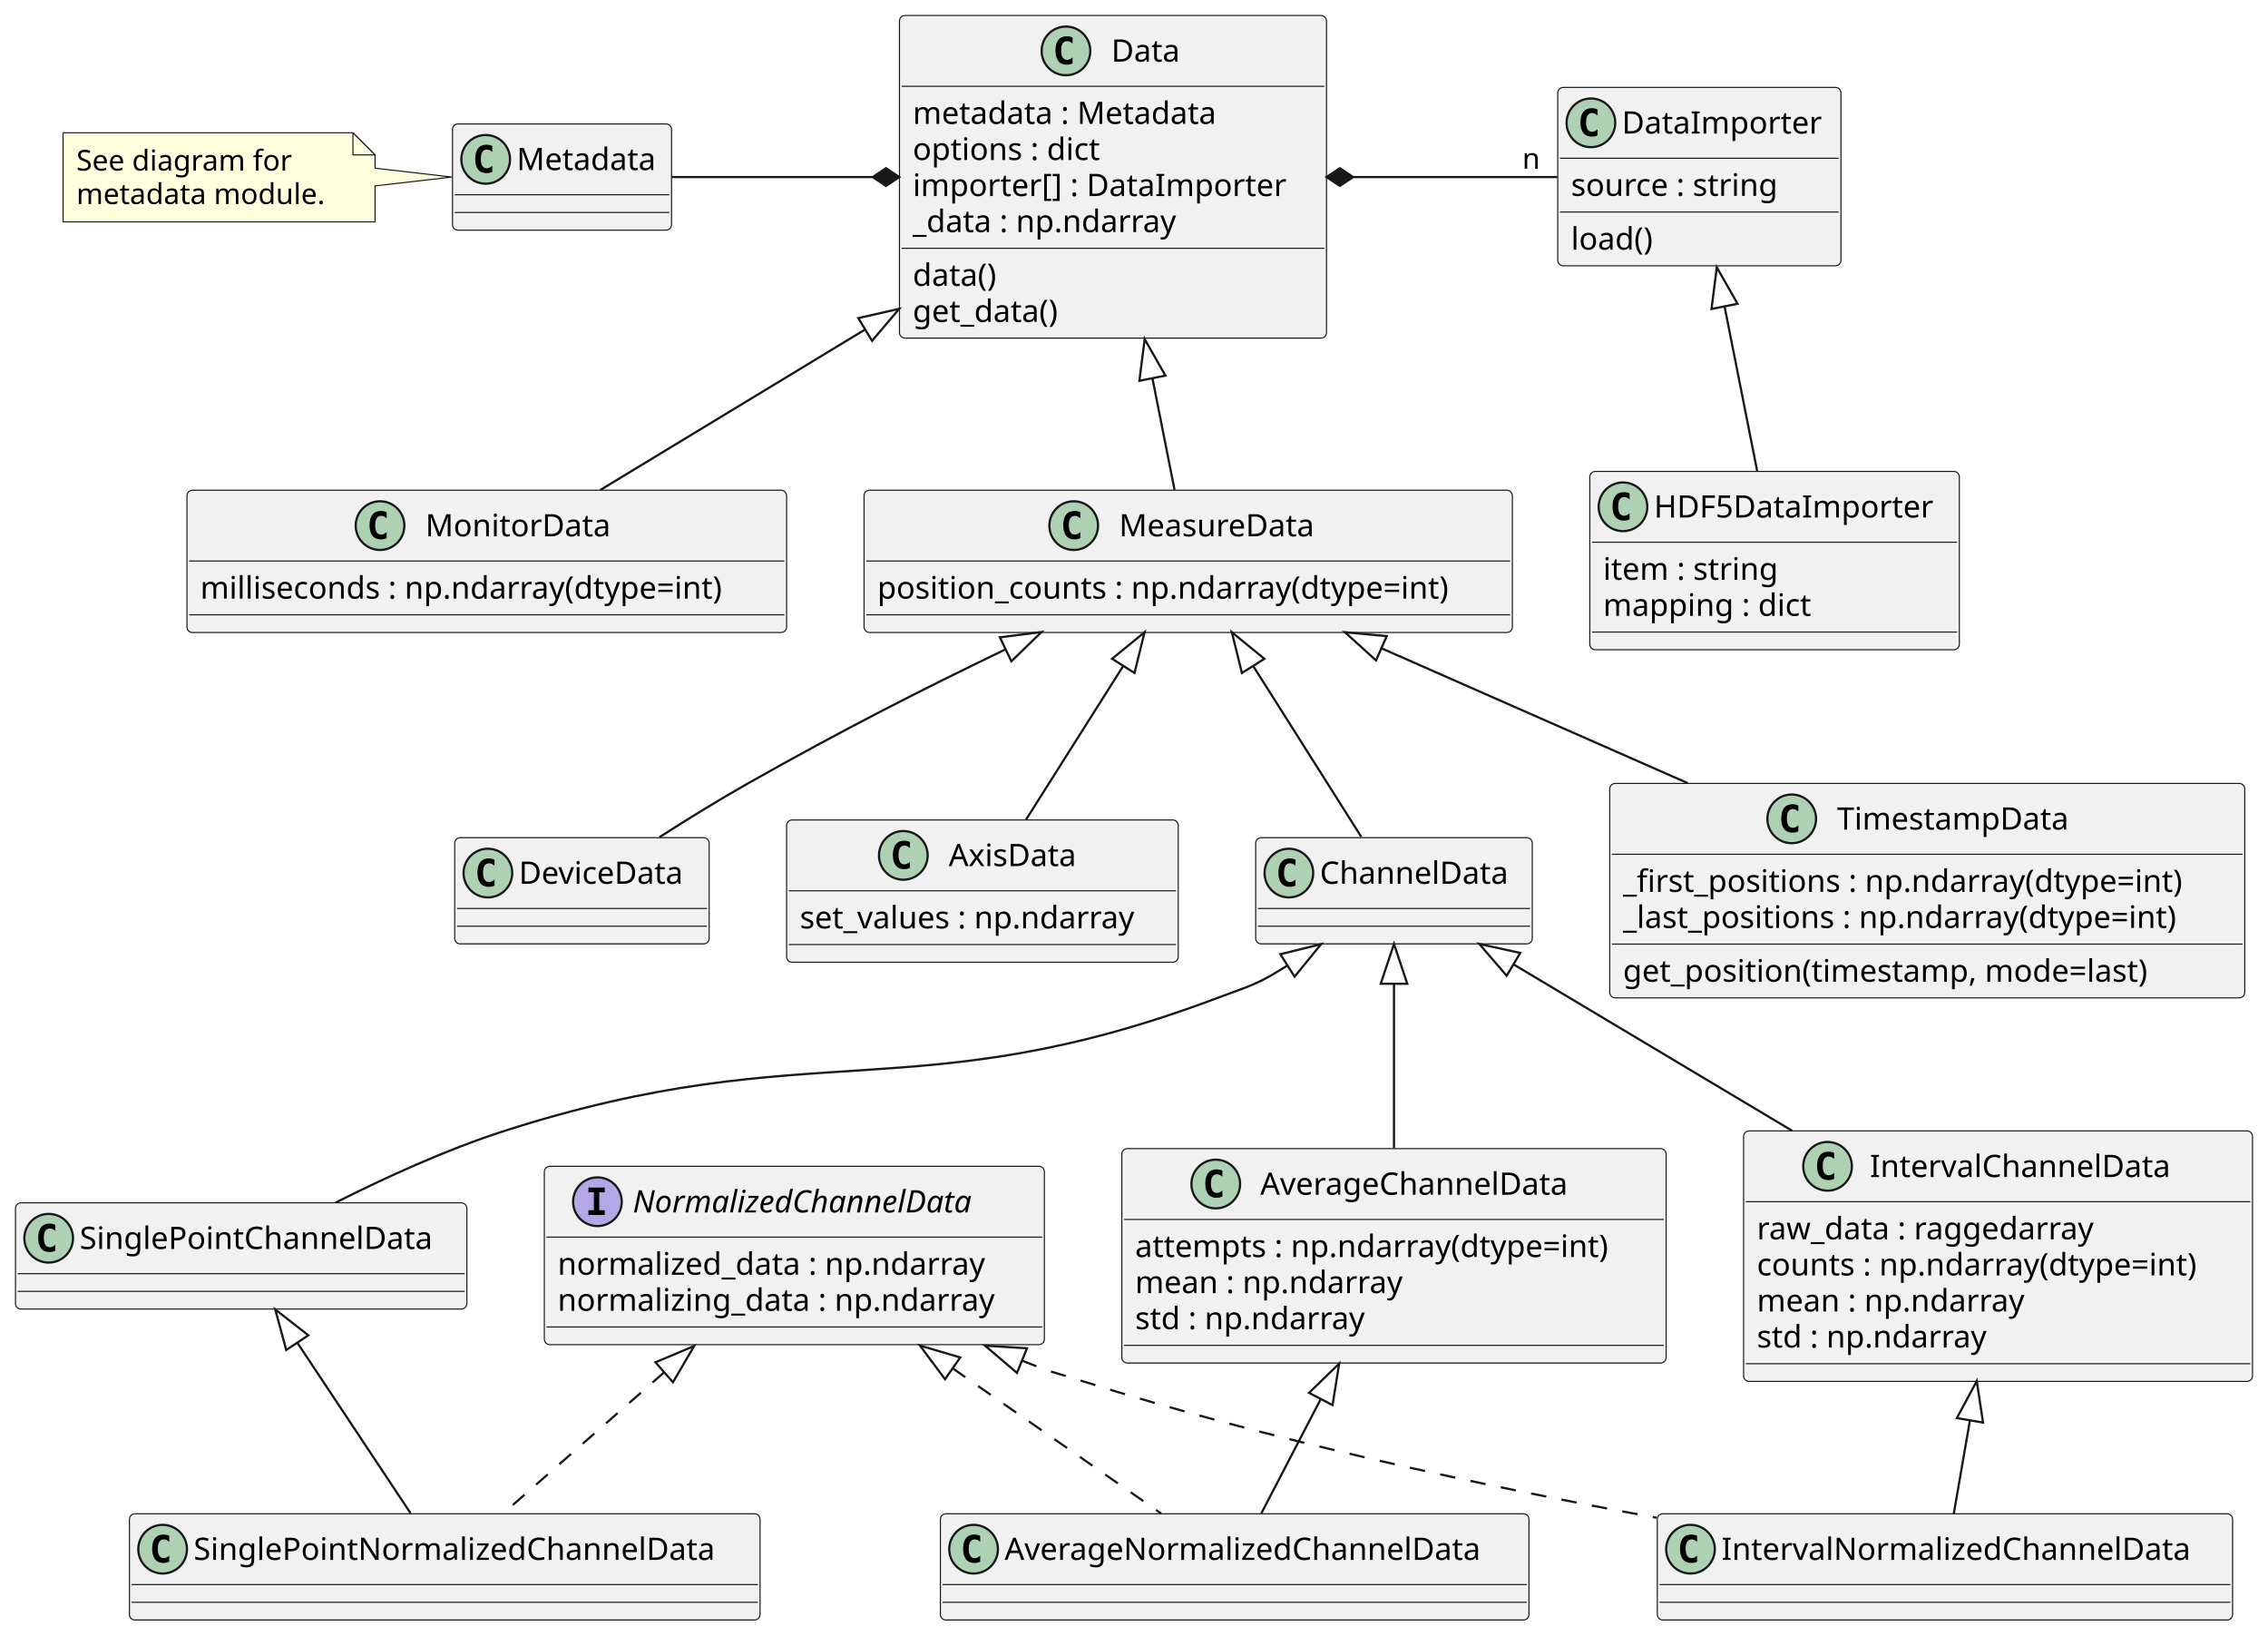
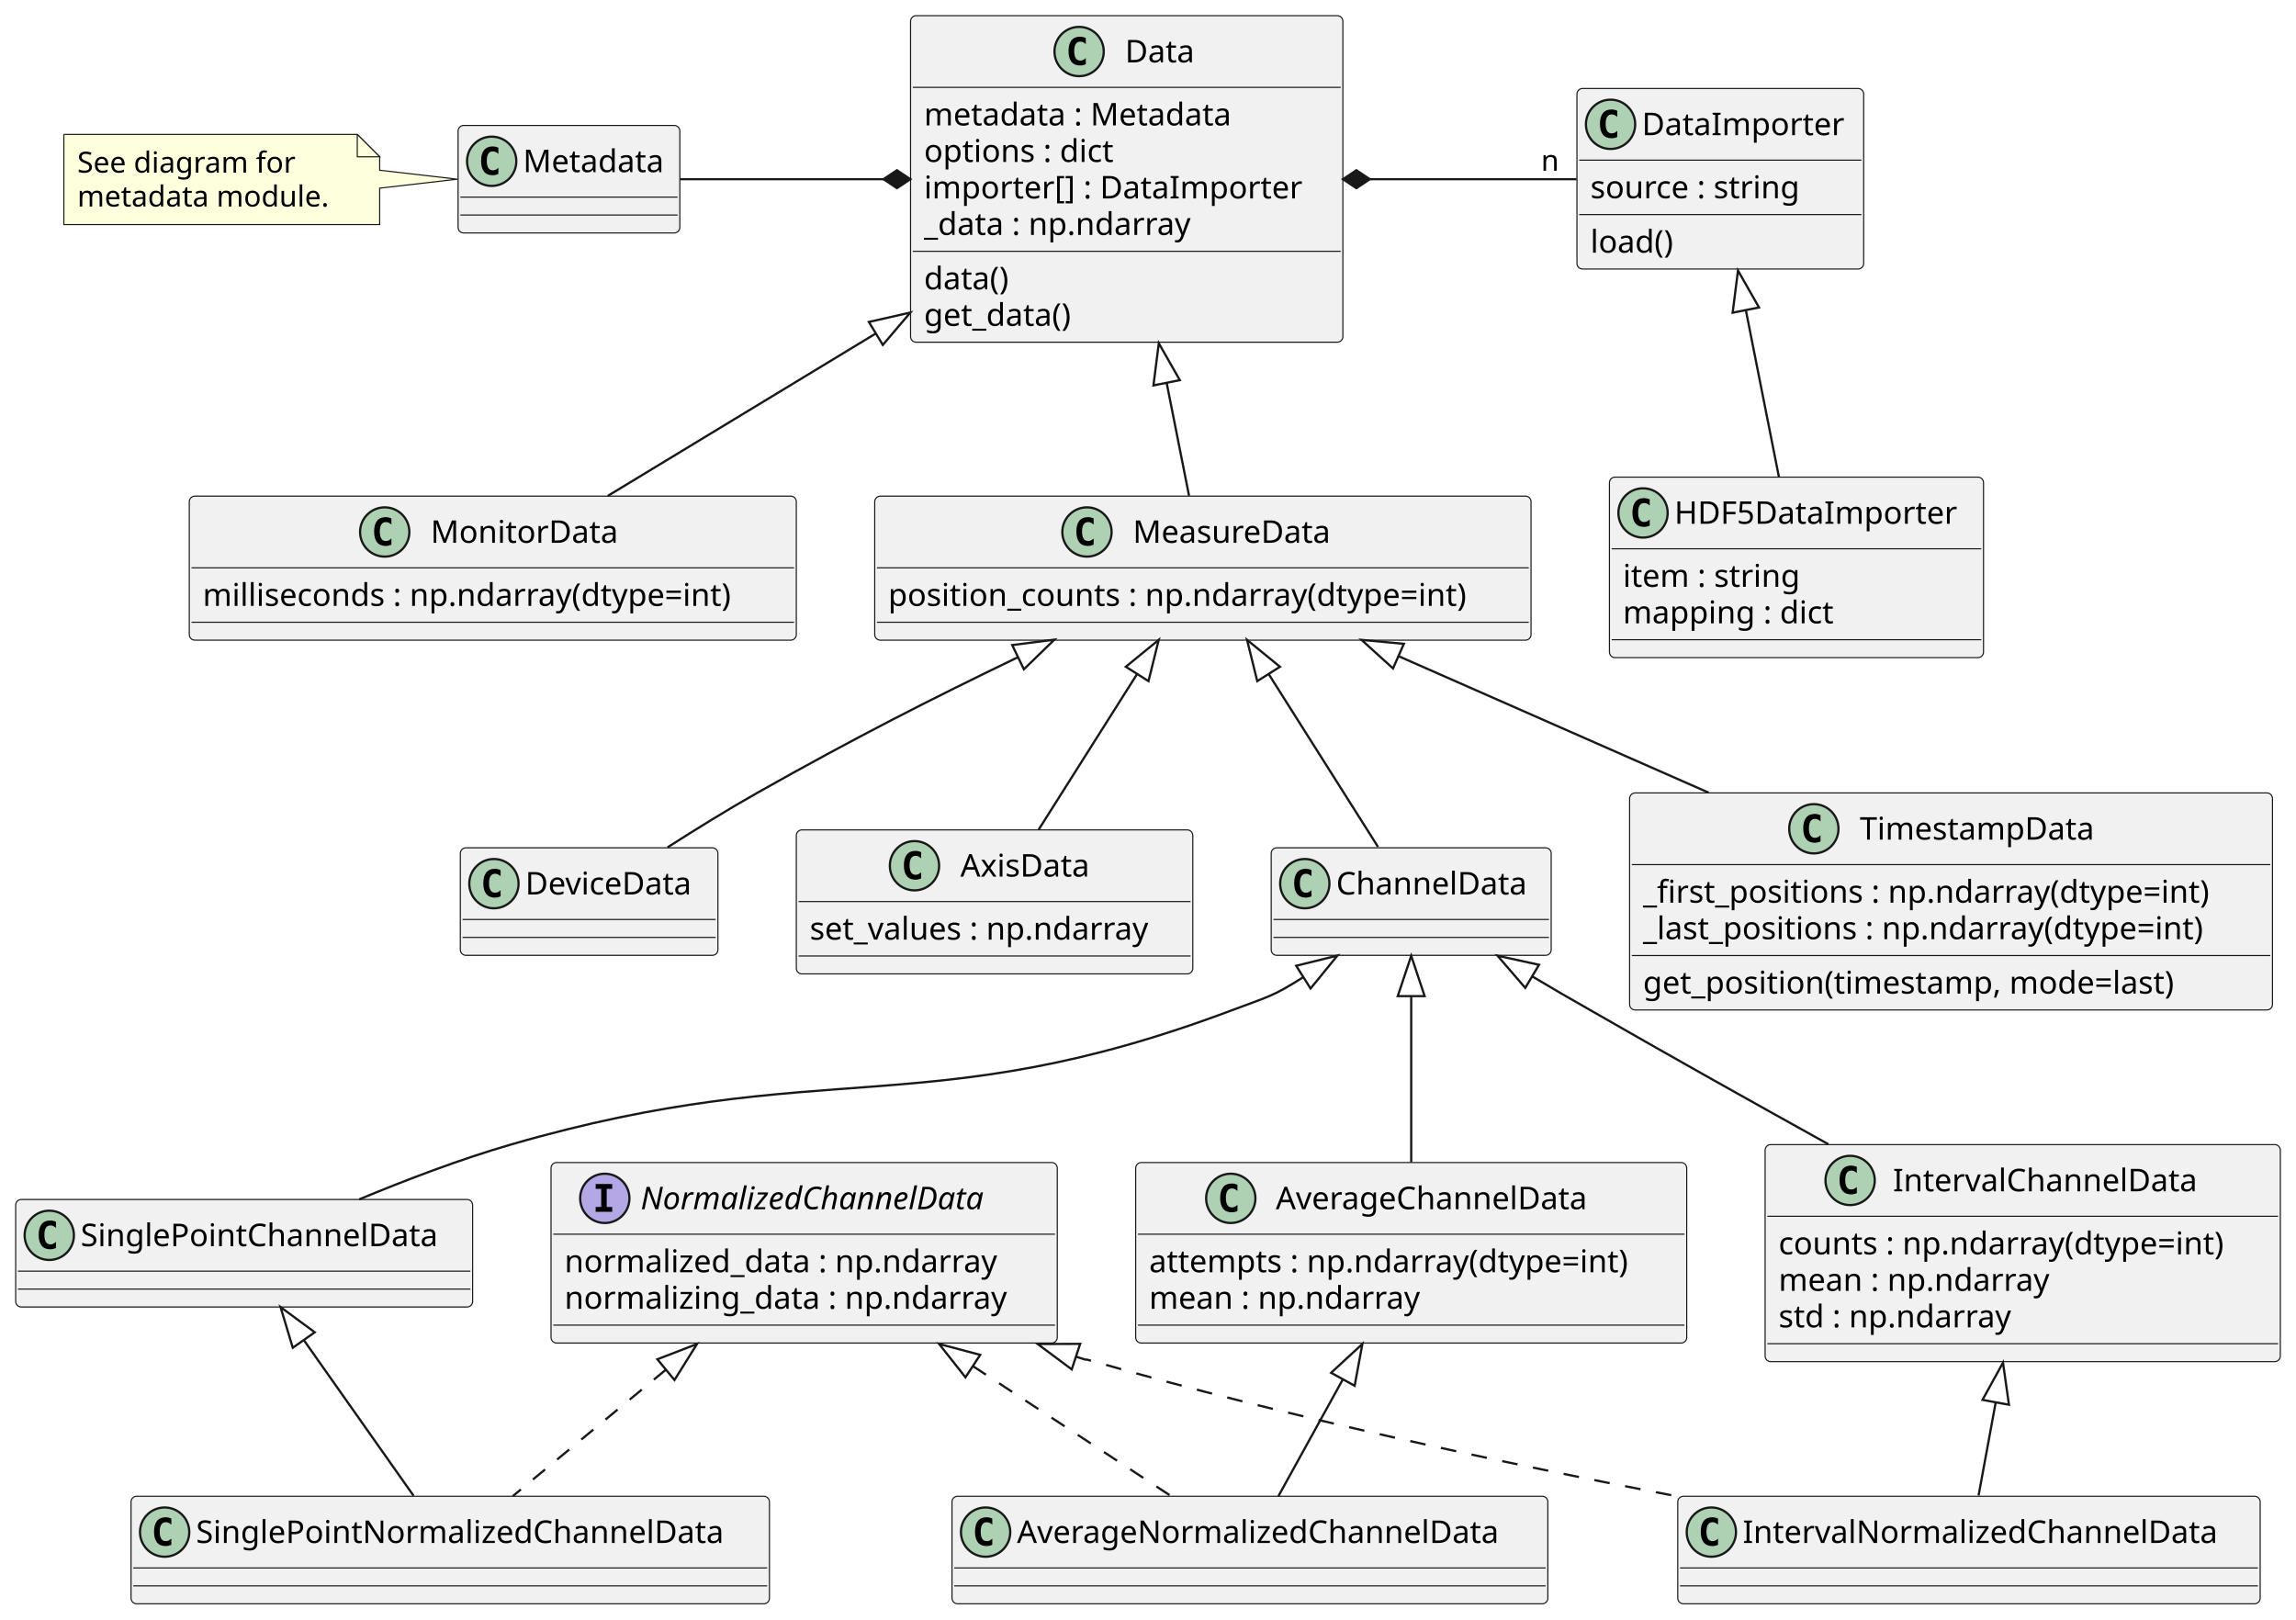
- <svg xmlns="http://www.w3.org/2000/svg" contentStyleType="text/css" height="739px" preserveAspectRatio="none" style="width:1025px;height:739px;background:#FFFFFF;" version="1.1" viewBox="0 0 1025 739" width="1025px" zoomAndPan="magnify">
+ <svg xmlns="http://www.w3.org/2000/svg" contentStyleType="text/css" height="723px" preserveAspectRatio="none" style="width:1025px;height:723px;background:#FFFFFF;" version="1.1" viewBox="0 0 1025 723" width="1025px" zoomAndPan="magnify">
  <defs />
  <g>
    <g id="elem_Data">
      <rect codeLine="3" fill="#F1F1F1" height="145.781" id="Data" rx="2.5" ry="2.5" style="stroke:#181818;stroke-width:0.5;" width="193" x="406.5" y="7" />
      <ellipse cx="481.75" cy="23" fill="#ADD1B2" rx="11" ry="11" style="stroke:#181818;stroke-width:1.0;" />
      <path d="M484.734,28.641 Q484.156,28.938 483.516,29.078 Q482.875,29.234 482.172,29.234 Q479.656,29.234 478.328,27.594 Q477.016,25.938 477.016,22.812 Q477.016,19.672 478.328,18.031 Q479.656,16.375 482.172,16.375 Q482.875,16.375 483.516,16.531 Q484.172,16.672 484.734,16.969 L484.734,19.688 Q484.094,19.109 483.5,18.844 Q482.906,18.578 482.281,18.578 Q480.938,18.578 480.25,19.641 Q479.562,20.703 479.562,22.812 Q479.562,24.906 480.25,25.984 Q480.938,27.047 482.281,27.047 Q482.906,27.047 483.5,26.781 Q484.094,26.5 484.734,25.922 L484.734,28.641 Z " fill="#000000" />
      <text fill="#000000" font-family="sans-serif" font-size="14" lengthAdjust="spacing" textLength="34" x="502.25" y="27.847">Data</text>
      <line style="stroke:#181818;stroke-width:0.5;" x1="407.5" x2="598.5" y1="39" y2="39" />
      <text fill="#000000" font-family="sans-serif" font-size="14" lengthAdjust="spacing" textLength="149" x="412.5" y="55.995">metadata : Metadata</text>
      <text fill="#000000" font-family="sans-serif" font-size="14" lengthAdjust="spacing" textLength="91" x="412.5" y="72.292">options : dict</text>
      <text fill="#000000" font-family="sans-serif" font-size="14" lengthAdjust="spacing" textLength="181" x="412.5" y="88.589">importer[] : DataImporter</text>
      <text fill="#000000" font-family="sans-serif" font-size="14" lengthAdjust="spacing" textLength="130" x="412.5" y="104.886">_data : np.ndarray</text>
      <line style="stroke:#181818;stroke-width:0.5;" x1="407.5" x2="598.5" y1="112.188" y2="112.188" />
      <text fill="#000000" font-family="sans-serif" font-size="14" lengthAdjust="spacing" textLength="42" x="412.5" y="129.183">data()</text>
      <text fill="#000000" font-family="sans-serif" font-size="14" lengthAdjust="spacing" textLength="72" x="412.5" y="145.48">get_data()</text>
    </g>
    <g id="elem_DataImporter">
      <rect codeLine="12" fill="#F1F1F1" height="80.594" id="DataImporter" rx="2.5" ry="2.5" style="stroke:#181818;stroke-width:0.5;" width="128" x="704" y="39.5" />
      <ellipse cx="719" cy="55.5" fill="#ADD1B2" rx="11" ry="11" style="stroke:#181818;stroke-width:1.0;" />
      <path d="M721.984,61.141 Q721.406,61.438 720.766,61.578 Q720.125,61.734 719.422,61.734 Q716.906,61.734 715.578,60.094 Q714.266,58.438 714.266,55.312 Q714.266,52.172 715.578,50.531 Q716.906,48.875 719.422,48.875 Q720.125,48.875 720.766,49.031 Q721.422,49.172 721.984,49.469 L721.984,52.188 Q721.344,51.609 720.75,51.344 Q720.156,51.078 719.531,51.078 Q718.188,51.078 717.5,52.141 Q716.812,53.203 716.812,55.312 Q716.812,57.406 717.5,58.484 Q718.188,59.547 719.531,59.547 Q720.156,59.547 720.75,59.281 Q721.344,59 721.984,58.422 L721.984,61.141 Z " fill="#000000" />
      <text fill="#000000" font-family="sans-serif" font-size="14" lengthAdjust="spacing" textLength="96" x="733" y="60.347">DataImporter</text>
      <line style="stroke:#181818;stroke-width:0.5;" x1="705" x2="831" y1="71.5" y2="71.5" />
      <text fill="#000000" font-family="sans-serif" font-size="14" lengthAdjust="spacing" textLength="101" x="710" y="88.495">source : string</text>
      <line style="stroke:#181818;stroke-width:0.5;" x1="705" x2="831" y1="95.797" y2="95.797" />
      <text fill="#000000" font-family="sans-serif" font-size="14" lengthAdjust="spacing" textLength="41" x="710" y="112.792">load()</text>
    </g>
    <g id="elem_HDF5DataImporter">
      <rect codeLine="17" fill="#F1F1F1" height="80.594" id="HDF5DataImporter" rx="2.5" ry="2.5" style="stroke:#181818;stroke-width:0.5;" width="167" x="718.5" y="213" />
      <ellipse cx="733.5" cy="229" fill="#ADD1B2" rx="11" ry="11" style="stroke:#181818;stroke-width:1.0;" />
      <path d="M736.484,234.641 Q735.906,234.938 735.266,235.078 Q734.625,235.234 733.922,235.234 Q731.406,235.234 730.078,233.594 Q728.766,231.938 728.766,228.812 Q728.766,225.672 730.078,224.031 Q731.406,222.375 733.922,222.375 Q734.625,222.375 735.266,222.531 Q735.922,222.672 736.484,222.969 L736.484,225.688 Q735.844,225.109 735.25,224.844 Q734.656,224.578 734.031,224.578 Q732.688,224.578 732,225.641 Q731.312,226.703 731.312,228.812 Q731.312,230.906 732,231.984 Q732.688,233.047 734.031,233.047 Q734.656,233.047 735.25,232.781 Q735.844,232.5 736.484,231.922 L736.484,234.641 Z " fill="#000000" />
      <text fill="#000000" font-family="sans-serif" font-size="14" lengthAdjust="spacing" textLength="135" x="747.5" y="233.847">HDF5DataImporter</text>
      <line style="stroke:#181818;stroke-width:0.5;" x1="719.5" x2="884.5" y1="245" y2="245" />
      <text fill="#000000" font-family="sans-serif" font-size="14" lengthAdjust="spacing" textLength="85" x="724.5" y="261.995">item : string</text>
      <text fill="#000000" font-family="sans-serif" font-size="14" lengthAdjust="spacing" textLength="102" x="724.5" y="278.292">mapping : dict</text>
      <line style="stroke:#181818;stroke-width:0.5;" x1="719.5" x2="884.5" y1="285.594" y2="285.594" />
    </g>
    <g id="elem_Metadata">
      <rect codeLine="22" fill="#F1F1F1" height="48" id="Metadata" rx="2.5" ry="2.5" style="stroke:#181818;stroke-width:0.5;" width="99" x="204.5" y="56" />
      <ellipse cx="219.5" cy="72" fill="#ADD1B2" rx="11" ry="11" style="stroke:#181818;stroke-width:1.0;" />
      <path d="M222.484,77.641 Q221.906,77.938 221.266,78.078 Q220.625,78.234 219.922,78.234 Q217.406,78.234 216.078,76.594 Q214.766,74.938 214.766,71.812 Q214.766,68.672 216.078,67.031 Q217.406,65.375 219.922,65.375 Q220.625,65.375 221.266,65.531 Q221.922,65.672 222.484,65.969 L222.484,68.688 Q221.844,68.109 221.25,67.844 Q220.656,67.578 220.031,67.578 Q218.688,67.578 218,68.641 Q217.312,69.703 217.312,71.812 Q217.312,73.906 218,74.984 Q218.688,76.047 220.031,76.047 Q220.656,76.047 221.25,75.781 Q221.844,75.5 222.484,74.922 L222.484,77.641 Z " fill="#000000" />
      <text fill="#000000" font-family="sans-serif" font-size="14" lengthAdjust="spacing" textLength="67" x="233.5" y="76.847">Metadata</text>
      <line style="stroke:#181818;stroke-width:0.5;" x1="205.5" x2="302.5" y1="88" y2="88" />
      <line style="stroke:#181818;stroke-width:0.5;" x1="205.5" x2="302.5" y1="96" y2="96" />
    </g>
    <g id="elem_GMN7">
      <path d="M28.5,60 L28.5,100.266 A0,0 0 0 0 28.5,100.266 L169.5,100.266 A0,0 0 0 0 169.5,100.266 L169.5,84 L204.18,80 L169.5,76 L169.5,70 L159.5,60 L28.5,60 A0,0 0 0 0 28.5,60 " fill="#FEFFDD" style="stroke:#181818;stroke-width:0.5;" />
      <path d="M159.5,60 L159.5,70 L169.5,70 L159.5,60 " fill="#FEFFDD" style="stroke:#181818;stroke-width:0.5;" />
      <text fill="#000000" font-family="sans-serif" font-size="13" lengthAdjust="spacing" textLength="104" x="34.5" y="77.067">See diagram for</text>
      <text fill="#000000" font-family="sans-serif" font-size="13" lengthAdjust="spacing" textLength="120" x="34.5" y="92.2">metadata module.</text>
    </g>
    <g id="elem_MeasureData">
      <rect codeLine="29" fill="#F1F1F1" height="64.297" id="MeasureData" rx="2.5" ry="2.5" style="stroke:#181818;stroke-width:0.5;" width="293" x="390.5" y="221.5" />
      <ellipse cx="485.25" cy="237.5" fill="#ADD1B2" rx="11" ry="11" style="stroke:#181818;stroke-width:1.0;" />
      <path d="M488.234,243.141 Q487.656,243.438 487.016,243.578 Q486.375,243.734 485.672,243.734 Q483.156,243.734 481.828,242.094 Q480.516,240.438 480.516,237.312 Q480.516,234.172 481.828,232.531 Q483.156,230.875 485.672,230.875 Q486.375,230.875 487.016,231.031 Q487.672,231.172 488.234,231.469 L488.234,234.188 Q487.594,233.609 487,233.344 Q486.406,233.078 485.781,233.078 Q484.438,233.078 483.75,234.141 Q483.062,235.203 483.062,237.312 Q483.062,239.406 483.75,240.484 Q484.438,241.547 485.781,241.547 Q486.406,241.547 487,241.281 Q487.594,241 488.234,240.422 L488.234,243.141 Z " fill="#000000" />
      <text fill="#000000" font-family="sans-serif" font-size="14" lengthAdjust="spacing" textLength="95" x="505.75" y="242.347">MeasureData</text>
      <line style="stroke:#181818;stroke-width:0.5;" x1="391.5" x2="682.5" y1="253.5" y2="253.5" />
      <text fill="#000000" font-family="sans-serif" font-size="14" lengthAdjust="spacing" textLength="281" x="396.5" y="270.495">position_counts : np.ndarray(dtype=int)</text>
      <line style="stroke:#181818;stroke-width:0.5;" x1="391.5" x2="682.5" y1="277.797" y2="277.797" />
    </g>
    <g id="elem_MonitorData">
      <rect codeLine="33" fill="#F1F1F1" height="64.297" id="MonitorData" rx="2.5" ry="2.5" style="stroke:#181818;stroke-width:0.5;" width="271" x="84.5" y="221.5" />
      <ellipse cx="171.75" cy="237.5" fill="#ADD1B2" rx="11" ry="11" style="stroke:#181818;stroke-width:1.0;" />
      <path d="M174.734,243.141 Q174.156,243.438 173.516,243.578 Q172.875,243.734 172.172,243.734 Q169.656,243.734 168.328,242.094 Q167.016,240.438 167.016,237.312 Q167.016,234.172 168.328,232.531 Q169.656,230.875 172.172,230.875 Q172.875,230.875 173.516,231.031 Q174.172,231.172 174.734,231.469 L174.734,234.188 Q174.094,233.609 173.5,233.344 Q172.906,233.078 172.281,233.078 Q170.938,233.078 170.25,234.141 Q169.562,235.203 169.562,237.312 Q169.562,239.406 170.25,240.484 Q170.938,241.547 172.281,241.547 Q172.906,241.547 173.5,241.281 Q174.094,241 174.734,240.422 L174.734,243.141 Z " fill="#000000" />
      <text fill="#000000" font-family="sans-serif" font-size="14" lengthAdjust="spacing" textLength="88" x="192.25" y="242.347">MonitorData</text>
      <line style="stroke:#181818;stroke-width:0.5;" x1="85.5" x2="354.5" y1="253.5" y2="253.5" />
      <text fill="#000000" font-family="sans-serif" font-size="14" lengthAdjust="spacing" textLength="259" x="90.5" y="270.495">milliseconds : np.ndarray(dtype=int)</text>
      <line style="stroke:#181818;stroke-width:0.5;" x1="85.5" x2="354.5" y1="277.797" y2="277.797" />
    </g>
    <g id="elem_DeviceData">
      <rect codeLine="40" fill="#F1F1F1" height="48" id="DeviceData" rx="2.5" ry="2.5" style="stroke:#181818;stroke-width:0.5;" width="115" x="205.5" y="378.5" />
      <ellipse cx="220.5" cy="394.5" fill="#ADD1B2" rx="11" ry="11" style="stroke:#181818;stroke-width:1.0;" />
      <path d="M223.484,400.141 Q222.906,400.438 222.266,400.578 Q221.625,400.734 220.922,400.734 Q218.406,400.734 217.078,399.094 Q215.766,397.438 215.766,394.312 Q215.766,391.172 217.078,389.531 Q218.406,387.875 220.922,387.875 Q221.625,387.875 222.266,388.031 Q222.922,388.172 223.484,388.469 L223.484,391.188 Q222.844,390.609 222.25,390.344 Q221.656,390.078 221.031,390.078 Q219.688,390.078 219,391.141 Q218.312,392.203 218.312,394.312 Q218.312,396.406 219,397.484 Q219.688,398.547 221.031,398.547 Q221.656,398.547 222.25,398.281 Q222.844,398 223.484,397.422 L223.484,400.141 Z " fill="#000000" />
      <text fill="#000000" font-family="sans-serif" font-size="14" lengthAdjust="spacing" textLength="83" x="234.5" y="399.347">DeviceData</text>
      <line style="stroke:#181818;stroke-width:0.5;" x1="206.5" x2="319.5" y1="410.5" y2="410.5" />
      <line style="stroke:#181818;stroke-width:0.5;" x1="206.5" x2="319.5" y1="418.5" y2="418.5" />
    </g>
    <g id="elem_AxisData">
      <rect codeLine="42" fill="#F1F1F1" height="64.297" id="AxisData" rx="2.5" ry="2.5" style="stroke:#181818;stroke-width:0.5;" width="177" x="355.5" y="370.5" />
      <ellipse cx="408.25" cy="386.5" fill="#ADD1B2" rx="11" ry="11" style="stroke:#181818;stroke-width:1.0;" />
      <path d="M411.234,392.141 Q410.656,392.438 410.016,392.578 Q409.375,392.734 408.672,392.734 Q406.156,392.734 404.828,391.094 Q403.516,389.438 403.516,386.312 Q403.516,383.172 404.828,381.531 Q406.156,379.875 408.672,379.875 Q409.375,379.875 410.016,380.031 Q410.672,380.172 411.234,380.469 L411.234,383.188 Q410.594,382.609 410,382.344 Q409.406,382.078 408.781,382.078 Q407.438,382.078 406.75,383.141 Q406.062,384.203 406.062,386.312 Q406.062,388.406 406.75,389.484 Q407.438,390.547 408.781,390.547 Q409.406,390.547 410,390.281 Q410.594,390 411.234,389.422 L411.234,392.141 Z " fill="#000000" />
      <text fill="#000000" font-family="sans-serif" font-size="14" lengthAdjust="spacing" textLength="63" x="428.75" y="391.347">AxisData</text>
      <line style="stroke:#181818;stroke-width:0.5;" x1="356.5" x2="531.5" y1="402.5" y2="402.5" />
      <text fill="#000000" font-family="sans-serif" font-size="14" lengthAdjust="spacing" textLength="165" x="361.5" y="419.495">set_values : np.ndarray</text>
      <line style="stroke:#181818;stroke-width:0.5;" x1="356.5" x2="531.5" y1="426.797" y2="426.797" />
    </g>
    <g id="elem_ChannelData">
      <rect codeLine="46" fill="#F1F1F1" height="48" id="ChannelData" rx="2.5" ry="2.5" style="stroke:#181818;stroke-width:0.5;" width="125" x="567.5" y="378.5" />
      <ellipse cx="582.5" cy="394.5" fill="#ADD1B2" rx="11" ry="11" style="stroke:#181818;stroke-width:1.0;" />
      <path d="M585.484,400.141 Q584.906,400.438 584.266,400.578 Q583.625,400.734 582.922,400.734 Q580.406,400.734 579.078,399.094 Q577.766,397.438 577.766,394.312 Q577.766,391.172 579.078,389.531 Q580.406,387.875 582.922,387.875 Q583.625,387.875 584.266,388.031 Q584.922,388.172 585.484,388.469 L585.484,391.188 Q584.844,390.609 584.25,390.344 Q583.656,390.078 583.031,390.078 Q581.688,390.078 581,391.141 Q580.312,392.203 580.312,394.312 Q580.312,396.406 581,397.484 Q581.688,398.547 583.031,398.547 Q583.656,398.547 584.25,398.281 Q584.844,398 585.484,397.422 L585.484,400.141 Z " fill="#000000" />
      <text fill="#000000" font-family="sans-serif" font-size="14" lengthAdjust="spacing" textLength="93" x="596.5" y="399.347">ChannelData</text>
      <line style="stroke:#181818;stroke-width:0.5;" x1="568.5" x2="691.5" y1="410.5" y2="410.5" />
      <line style="stroke:#181818;stroke-width:0.5;" x1="568.5" x2="691.5" y1="418.5" y2="418.5" />
    </g>
    <g id="elem_TimestampData">
      <rect codeLine="49" fill="#F1F1F1" height="96.891" id="TimestampData" rx="2.5" ry="2.5" style="stroke:#181818;stroke-width:0.5;" width="287" x="727.5" y="354" />
      <ellipse cx="809.75" cy="370" fill="#ADD1B2" rx="11" ry="11" style="stroke:#181818;stroke-width:1.0;" />
      <path d="M812.734,375.641 Q812.156,375.938 811.516,376.078 Q810.875,376.234 810.172,376.234 Q807.656,376.234 806.328,374.594 Q805.016,372.938 805.016,369.812 Q805.016,366.672 806.328,365.031 Q807.656,363.375 810.172,363.375 Q810.875,363.375 811.516,363.531 Q812.172,363.672 812.734,363.969 L812.734,366.688 Q812.094,366.109 811.5,365.844 Q810.906,365.578 810.281,365.578 Q808.938,365.578 808.25,366.641 Q807.562,367.703 807.562,369.812 Q807.562,371.906 808.25,372.984 Q808.938,374.047 810.281,374.047 Q810.906,374.047 811.5,373.781 Q812.094,373.5 812.734,372.922 L812.734,375.641 Z " fill="#000000" />
      <text fill="#000000" font-family="sans-serif" font-size="14" lengthAdjust="spacing" textLength="114" x="830.25" y="374.847">TimestampData</text>
      <line style="stroke:#181818;stroke-width:0.5;" x1="728.5" x2="1013.5" y1="386" y2="386" />
      <text fill="#000000" font-family="sans-serif" font-size="14" lengthAdjust="spacing" textLength="275" x="733.5" y="402.995">_first_positions : np.ndarray(dtype=int)</text>
      <text fill="#000000" font-family="sans-serif" font-size="14" lengthAdjust="spacing" textLength="273" x="733.5" y="419.292">_last_positions : np.ndarray(dtype=int)</text>
      <line style="stroke:#181818;stroke-width:0.5;" x1="728.5" x2="1013.5" y1="426.594" y2="426.594" />
      <text fill="#000000" font-family="sans-serif" font-size="14" lengthAdjust="spacing" textLength="258" x="733.5" y="443.589">get_position(timestamp, mode=last)</text>
    </g>
    <g id="elem_SinglePointChannelData">
-       <rect codeLine="55" fill="#F1F1F1" height="48" id="SinglePointChannelData" rx="2.5" ry="2.5" style="stroke:#181818;stroke-width:0.5;" width="204" x="7" y="543.5" />
-       <ellipse cx="22" cy="559.5" fill="#ADD1B2" rx="11" ry="11" style="stroke:#181818;stroke-width:1.0;" />
-       <path d="M24.984,565.141 Q24.406,565.438 23.766,565.578 Q23.125,565.734 22.422,565.734 Q19.906,565.734 18.578,564.094 Q17.266,562.438 17.266,559.312 Q17.266,556.172 18.578,554.531 Q19.906,552.875 22.422,552.875 Q23.125,552.875 23.766,553.031 Q24.422,553.172 24.984,553.469 L24.984,556.188 Q24.344,555.609 23.75,555.344 Q23.156,555.078 22.531,555.078 Q21.188,555.078 20.5,556.141 Q19.812,557.203 19.812,559.312 Q19.812,561.406 20.5,562.484 Q21.188,563.547 22.531,563.547 Q23.156,563.547 23.75,563.281 Q24.344,563 24.984,562.422 L24.984,565.141 Z " fill="#000000" />
-       <text fill="#000000" font-family="sans-serif" font-size="14" lengthAdjust="spacing" textLength="172" x="36" y="564.347">SinglePointChannelData</text>
+       <rect codeLine="55" fill="#F1F1F1" height="48" id="SinglePointChannelData" rx="2.5" ry="2.5" style="stroke:#181818;stroke-width:0.5;" width="204" x="7" y="535.5" />
+       <ellipse cx="22" cy="551.5" fill="#ADD1B2" rx="11" ry="11" style="stroke:#181818;stroke-width:1.0;" />
+       <path d="M24.984,557.141 Q24.406,557.438 23.766,557.578 Q23.125,557.734 22.422,557.734 Q19.906,557.734 18.578,556.094 Q17.266,554.438 17.266,551.312 Q17.266,548.172 18.578,546.531 Q19.906,544.875 22.422,544.875 Q23.125,544.875 23.766,545.031 Q24.422,545.172 24.984,545.469 L24.984,548.188 Q24.344,547.609 23.75,547.344 Q23.156,547.078 22.531,547.078 Q21.188,547.078 20.5,548.141 Q19.812,549.203 19.812,551.312 Q19.812,553.406 20.5,554.484 Q21.188,555.547 22.531,555.547 Q23.156,555.547 23.75,555.281 Q24.344,555 24.984,554.422 L24.984,557.141 Z " fill="#000000" />
+       <text fill="#000000" font-family="sans-serif" font-size="14" lengthAdjust="spacing" textLength="172" x="36" y="556.347">SinglePointChannelData</text>
+       <line style="stroke:#181818;stroke-width:0.5;" x1="8" x2="210" y1="567.5" y2="567.5" />
      <line style="stroke:#181818;stroke-width:0.5;" x1="8" x2="210" y1="575.5" y2="575.5" />
-       <line style="stroke:#181818;stroke-width:0.5;" x1="8" x2="210" y1="583.5" y2="583.5" />
    </g>
    <g id="elem_NormalizedChannelData">
-       <rect codeLine="57" fill="#F1F1F1" height="80.594" id="NormalizedChannelData" rx="2.5" ry="2.5" style="stroke:#181818;stroke-width:0.5;" width="226" x="246" y="527" />
-       <ellipse cx="270" cy="543" fill="#B4A7E5" rx="11" ry="11" style="stroke:#181818;stroke-width:1.0;" />
-       <path d="M265.922,538.75 L265.922,536.594 L273.312,536.594 L273.312,538.75 L270.844,538.75 L270.844,546.844 L273.312,546.844 L273.312,549 L265.922,549 L265.922,546.844 L268.391,546.844 L268.391,538.75 L265.922,538.75 Z " fill="#000000" />
-       <text fill="#000000" font-family="sans-serif" font-size="14" font-style="italic" lengthAdjust="spacing" textLength="174" x="286" y="547.847">NormalizedChannelData</text>
-       <line style="stroke:#181818;stroke-width:0.5;" x1="247" x2="471" y1="559" y2="559" />
-       <text fill="#000000" font-family="sans-serif" font-size="14" lengthAdjust="spacing" textLength="210" x="252" y="575.995">normalized_data : np.ndarray</text>
-       <text fill="#000000" font-family="sans-serif" font-size="14" lengthAdjust="spacing" textLength="214" x="252" y="592.292">normalizing_data : np.ndarray</text>
-       <line style="stroke:#181818;stroke-width:0.5;" x1="247" x2="471" y1="599.594" y2="599.594" />
+       <rect codeLine="57" fill="#F1F1F1" height="80.594" id="NormalizedChannelData" rx="2.5" ry="2.5" style="stroke:#181818;stroke-width:0.5;" width="226" x="246" y="519" />
+       <ellipse cx="270" cy="535" fill="#B4A7E5" rx="11" ry="11" style="stroke:#181818;stroke-width:1.0;" />
+       <path d="M265.922,530.75 L265.922,528.594 L273.312,528.594 L273.312,530.75 L270.844,530.75 L270.844,538.844 L273.312,538.844 L273.312,541 L265.922,541 L265.922,538.844 L268.391,538.844 L268.391,530.75 L265.922,530.75 Z " fill="#000000" />
+       <text fill="#000000" font-family="sans-serif" font-size="14" font-style="italic" lengthAdjust="spacing" textLength="174" x="286" y="539.847">NormalizedChannelData</text>
+       <line style="stroke:#181818;stroke-width:0.5;" x1="247" x2="471" y1="551" y2="551" />
+       <text fill="#000000" font-family="sans-serif" font-size="14" lengthAdjust="spacing" textLength="210" x="252" y="567.995">normalized_data : np.ndarray</text>
+       <text fill="#000000" font-family="sans-serif" font-size="14" lengthAdjust="spacing" textLength="214" x="252" y="584.292">normalizing_data : np.ndarray</text>
+       <line style="stroke:#181818;stroke-width:0.5;" x1="247" x2="471" y1="591.594" y2="591.594" />
    </g>
    <g id="elem_SinglePointNormalizedChannelData">
-       <rect codeLine="62" fill="#F1F1F1" height="48" id="SinglePointNormalizedChannelData" rx="2.5" ry="2.5" style="stroke:#181818;stroke-width:0.5;" width="285" x="58.5" y="684" />
-       <ellipse cx="73.5" cy="700" fill="#ADD1B2" rx="11" ry="11" style="stroke:#181818;stroke-width:1.0;" />
-       <path d="M76.484,705.641 Q75.906,705.938 75.266,706.078 Q74.625,706.234 73.922,706.234 Q71.406,706.234 70.078,704.594 Q68.766,702.938 68.766,699.812 Q68.766,696.672 70.078,695.031 Q71.406,693.375 73.922,693.375 Q74.625,693.375 75.266,693.531 Q75.922,693.672 76.484,693.969 L76.484,696.688 Q75.844,696.109 75.25,695.844 Q74.656,695.578 74.031,695.578 Q72.688,695.578 72,696.641 Q71.312,697.703 71.312,699.812 Q71.312,701.906 72,702.984 Q72.688,704.047 74.031,704.047 Q74.656,704.047 75.25,703.781 Q75.844,703.5 76.484,702.922 L76.484,705.641 Z " fill="#000000" />
-       <text fill="#000000" font-family="sans-serif" font-size="14" lengthAdjust="spacing" textLength="253" x="87.5" y="704.847">SinglePointNormalizedChannelData</text>
-       <line style="stroke:#181818;stroke-width:0.5;" x1="59.5" x2="342.5" y1="716" y2="716" />
-       <line style="stroke:#181818;stroke-width:0.5;" x1="59.5" x2="342.5" y1="724" y2="724" />
+       <rect codeLine="62" fill="#F1F1F1" height="48" id="SinglePointNormalizedChannelData" rx="2.5" ry="2.5" style="stroke:#181818;stroke-width:0.5;" width="285" x="58.5" y="668" />
+       <ellipse cx="73.5" cy="684" fill="#ADD1B2" rx="11" ry="11" style="stroke:#181818;stroke-width:1.0;" />
+       <path d="M76.484,689.641 Q75.906,689.938 75.266,690.078 Q74.625,690.234 73.922,690.234 Q71.406,690.234 70.078,688.594 Q68.766,686.938 68.766,683.812 Q68.766,680.672 70.078,679.031 Q71.406,677.375 73.922,677.375 Q74.625,677.375 75.266,677.531 Q75.922,677.672 76.484,677.969 L76.484,680.688 Q75.844,680.109 75.25,679.844 Q74.656,679.578 74.031,679.578 Q72.688,679.578 72,680.641 Q71.312,681.703 71.312,683.812 Q71.312,685.906 72,686.984 Q72.688,688.047 74.031,688.047 Q74.656,688.047 75.25,687.781 Q75.844,687.5 76.484,686.922 L76.484,689.641 Z " fill="#000000" />
+       <text fill="#000000" font-family="sans-serif" font-size="14" lengthAdjust="spacing" textLength="253" x="87.5" y="688.847">SinglePointNormalizedChannelData</text>
+       <line style="stroke:#181818;stroke-width:0.5;" x1="59.5" x2="342.5" y1="700" y2="700" />
+       <line style="stroke:#181818;stroke-width:0.5;" x1="59.5" x2="342.5" y1="708" y2="708" />
    </g>
    <g id="elem_AverageChannelData">
-       <rect codeLine="65" fill="#F1F1F1" height="96.891" id="AverageChannelData" rx="2.5" ry="2.5" style="stroke:#181818;stroke-width:0.5;" width="246" x="507" y="519" />
+       <rect codeLine="65" fill="#F1F1F1" height="80.594" id="AverageChannelData" rx="2.5" ry="2.5" style="stroke:#181818;stroke-width:0.5;" width="246" x="507" y="519" />
      <ellipse cx="549.45" cy="535" fill="#ADD1B2" rx="11" ry="11" style="stroke:#181818;stroke-width:1.0;" />
      <path d="M552.434,540.641 Q551.856,540.938 551.216,541.078 Q550.575,541.234 549.872,541.234 Q547.356,541.234 546.028,539.594 Q544.716,537.938 544.716,534.812 Q544.716,531.672 546.028,530.031 Q547.356,528.375 549.872,528.375 Q550.575,528.375 551.216,528.531 Q551.872,528.672 552.434,528.969 L552.434,531.688 Q551.794,531.109 551.2,530.844 Q550.606,530.578 549.981,530.578 Q548.638,530.578 547.95,531.641 Q547.263,532.703 547.263,534.812 Q547.263,536.906 547.95,537.984 Q548.638,539.047 549.981,539.047 Q550.606,539.047 551.2,538.781 Q551.794,538.5 552.434,537.922 L552.434,540.641 Z " fill="#000000" />
      <text fill="#000000" font-family="sans-serif" font-size="14" lengthAdjust="spacing" textLength="153" x="569.55" y="539.847">AverageChannelData</text>
      <line style="stroke:#181818;stroke-width:0.5;" x1="508" x2="752" y1="551" y2="551" />
      <text fill="#000000" font-family="sans-serif" font-size="14" lengthAdjust="spacing" textLength="234" x="513" y="567.995">attempts : np.ndarray(dtype=int)</text>
      <text fill="#000000" font-family="sans-serif" font-size="14" lengthAdjust="spacing" textLength="132" x="513" y="584.292">mean : np.ndarray</text>
-       <text fill="#000000" font-family="sans-serif" font-size="14" lengthAdjust="spacing" textLength="112" x="513" y="600.589">std : np.ndarray</text>
-       <line style="stroke:#181818;stroke-width:0.5;" x1="508" x2="752" y1="607.891" y2="607.891" />
+       <line style="stroke:#181818;stroke-width:0.5;" x1="508" x2="752" y1="591.594" y2="591.594" />
    </g>
    <g id="elem_AverageNormalizedChannelData">
-       <rect codeLine="71" fill="#F1F1F1" height="48" id="AverageNormalizedChannelData" rx="2.5" ry="2.5" style="stroke:#181818;stroke-width:0.5;" width="266" x="425" y="684" />
-       <ellipse cx="440" cy="700" fill="#ADD1B2" rx="11" ry="11" style="stroke:#181818;stroke-width:1.0;" />
-       <path d="M442.984,705.641 Q442.406,705.938 441.766,706.078 Q441.125,706.234 440.422,706.234 Q437.906,706.234 436.578,704.594 Q435.266,702.938 435.266,699.812 Q435.266,696.672 436.578,695.031 Q437.906,693.375 440.422,693.375 Q441.125,693.375 441.766,693.531 Q442.422,693.672 442.984,693.969 L442.984,696.688 Q442.344,696.109 441.75,695.844 Q441.156,695.578 440.531,695.578 Q439.188,695.578 438.5,696.641 Q437.812,697.703 437.812,699.812 Q437.812,701.906 438.5,702.984 Q439.188,704.047 440.531,704.047 Q441.156,704.047 441.75,703.781 Q442.344,703.5 442.984,702.922 L442.984,705.641 Z " fill="#000000" />
-       <text fill="#000000" font-family="sans-serif" font-size="14" lengthAdjust="spacing" textLength="234" x="454" y="704.847">AverageNormalizedChannelData</text>
-       <line style="stroke:#181818;stroke-width:0.5;" x1="426" x2="690" y1="716" y2="716" />
-       <line style="stroke:#181818;stroke-width:0.5;" x1="426" x2="690" y1="724" y2="724" />
+       <rect codeLine="70" fill="#F1F1F1" height="48" id="AverageNormalizedChannelData" rx="2.5" ry="2.5" style="stroke:#181818;stroke-width:0.5;" width="266" x="425" y="668" />
+       <ellipse cx="440" cy="684" fill="#ADD1B2" rx="11" ry="11" style="stroke:#181818;stroke-width:1.0;" />
+       <path d="M442.984,689.641 Q442.406,689.938 441.766,690.078 Q441.125,690.234 440.422,690.234 Q437.906,690.234 436.578,688.594 Q435.266,686.938 435.266,683.812 Q435.266,680.672 436.578,679.031 Q437.906,677.375 440.422,677.375 Q441.125,677.375 441.766,677.531 Q442.422,677.672 442.984,677.969 L442.984,680.688 Q442.344,680.109 441.75,679.844 Q441.156,679.578 440.531,679.578 Q439.188,679.578 438.5,680.641 Q437.812,681.703 437.812,683.812 Q437.812,685.906 438.5,686.984 Q439.188,688.047 440.531,688.047 Q441.156,688.047 441.75,687.781 Q442.344,687.5 442.984,686.922 L442.984,689.641 Z " fill="#000000" />
+       <text fill="#000000" font-family="sans-serif" font-size="14" lengthAdjust="spacing" textLength="234" x="454" y="688.847">AverageNormalizedChannelData</text>
+       <line style="stroke:#181818;stroke-width:0.5;" x1="426" x2="690" y1="700" y2="700" />
+       <line style="stroke:#181818;stroke-width:0.5;" x1="426" x2="690" y1="708" y2="708" />
    </g>
    <g id="elem_IntervalChannelData">
-       <rect codeLine="74" fill="#F1F1F1" height="113.188" id="IntervalChannelData" rx="2.5" ry="2.5" style="stroke:#181818;stroke-width:0.5;" width="230" x="788" y="511" />
+       <rect codeLine="73" fill="#F1F1F1" height="96.891" id="IntervalChannelData" rx="2.5" ry="2.5" style="stroke:#181818;stroke-width:0.5;" width="230" x="788" y="511" />
      <ellipse cx="825.95" cy="527" fill="#ADD1B2" rx="11" ry="11" style="stroke:#181818;stroke-width:1.0;" />
      <path d="M828.934,532.641 Q828.356,532.938 827.716,533.078 Q827.075,533.234 826.372,533.234 Q823.856,533.234 822.528,531.594 Q821.216,529.938 821.216,526.812 Q821.216,523.672 822.528,522.031 Q823.856,520.375 826.372,520.375 Q827.075,520.375 827.716,520.531 Q828.372,520.672 828.934,520.969 L828.934,523.688 Q828.294,523.109 827.7,522.844 Q827.106,522.578 826.481,522.578 Q825.138,522.578 824.45,523.641 Q823.763,524.703 823.763,526.812 Q823.763,528.906 824.45,529.984 Q825.138,531.047 826.481,531.047 Q827.106,531.047 827.7,530.781 Q828.294,530.5 828.934,529.922 L828.934,532.641 Z " fill="#000000" />
      <text fill="#000000" font-family="sans-serif" font-size="14" lengthAdjust="spacing" textLength="147" x="845.05" y="531.847">IntervalChannelData</text>
      <line style="stroke:#181818;stroke-width:0.5;" x1="789" x2="1017" y1="543" y2="543" />
-       <text fill="#000000" font-family="sans-serif" font-size="14" lengthAdjust="spacing" textLength="167" x="794" y="559.995">raw_data : raggedarray</text>
-       <text fill="#000000" font-family="sans-serif" font-size="14" lengthAdjust="spacing" textLength="218" x="794" y="576.292">counts : np.ndarray(dtype=int)</text>
-       <text fill="#000000" font-family="sans-serif" font-size="14" lengthAdjust="spacing" textLength="132" x="794" y="592.589">mean : np.ndarray</text>
-       <text fill="#000000" font-family="sans-serif" font-size="14" lengthAdjust="spacing" textLength="112" x="794" y="608.886">std : np.ndarray</text>
-       <line style="stroke:#181818;stroke-width:0.5;" x1="789" x2="1017" y1="616.188" y2="616.188" />
+       <text fill="#000000" font-family="sans-serif" font-size="14" lengthAdjust="spacing" textLength="218" x="794" y="559.995">counts : np.ndarray(dtype=int)</text>
+       <text fill="#000000" font-family="sans-serif" font-size="14" lengthAdjust="spacing" textLength="132" x="794" y="576.292">mean : np.ndarray</text>
+       <text fill="#000000" font-family="sans-serif" font-size="14" lengthAdjust="spacing" textLength="112" x="794" y="592.589">std : np.ndarray</text>
+       <line style="stroke:#181818;stroke-width:0.5;" x1="789" x2="1017" y1="599.891" y2="599.891" />
    </g>
    <g id="elem_IntervalNormalizedChannelData">
-       <rect codeLine="81" fill="#F1F1F1" height="48" id="IntervalNormalizedChannelData" rx="2.5" ry="2.5" style="stroke:#181818;stroke-width:0.5;" width="260" x="749" y="684" />
-       <ellipse cx="764" cy="700" fill="#ADD1B2" rx="11" ry="11" style="stroke:#181818;stroke-width:1.0;" />
-       <path d="M766.984,705.641 Q766.406,705.938 765.766,706.078 Q765.125,706.234 764.422,706.234 Q761.906,706.234 760.578,704.594 Q759.266,702.938 759.266,699.812 Q759.266,696.672 760.578,695.031 Q761.906,693.375 764.422,693.375 Q765.125,693.375 765.766,693.531 Q766.422,693.672 766.984,693.969 L766.984,696.688 Q766.344,696.109 765.75,695.844 Q765.156,695.578 764.531,695.578 Q763.188,695.578 762.5,696.641 Q761.812,697.703 761.812,699.812 Q761.812,701.906 762.5,702.984 Q763.188,704.047 764.531,704.047 Q765.156,704.047 765.75,703.781 Q766.344,703.5 766.984,702.922 L766.984,705.641 Z " fill="#000000" />
-       <text fill="#000000" font-family="sans-serif" font-size="14" lengthAdjust="spacing" textLength="228" x="778" y="704.847">IntervalNormalizedChannelData</text>
-       <line style="stroke:#181818;stroke-width:0.5;" x1="750" x2="1008" y1="716" y2="716" />
-       <line style="stroke:#181818;stroke-width:0.5;" x1="750" x2="1008" y1="724" y2="724" />
+       <rect codeLine="79" fill="#F1F1F1" height="48" id="IntervalNormalizedChannelData" rx="2.5" ry="2.5" style="stroke:#181818;stroke-width:0.5;" width="260" x="749" y="668" />
+       <ellipse cx="764" cy="684" fill="#ADD1B2" rx="11" ry="11" style="stroke:#181818;stroke-width:1.0;" />
+       <path d="M766.984,689.641 Q766.406,689.938 765.766,690.078 Q765.125,690.234 764.422,690.234 Q761.906,690.234 760.578,688.594 Q759.266,686.938 759.266,683.812 Q759.266,680.672 760.578,679.031 Q761.906,677.375 764.422,677.375 Q765.125,677.375 765.766,677.531 Q766.422,677.672 766.984,677.969 L766.984,680.688 Q766.344,680.109 765.75,679.844 Q765.156,679.578 764.531,679.578 Q763.188,679.578 762.5,680.641 Q761.812,681.703 761.812,683.812 Q761.812,685.906 762.5,686.984 Q763.188,688.047 764.531,688.047 Q765.156,688.047 765.75,687.781 Q766.344,687.5 766.984,686.922 L766.984,689.641 Z " fill="#000000" />
+       <text fill="#000000" font-family="sans-serif" font-size="14" lengthAdjust="spacing" textLength="228" x="778" y="688.847">IntervalNormalizedChannelData</text>
+       <line style="stroke:#181818;stroke-width:0.5;" x1="750" x2="1008" y1="700" y2="700" />
+       <line style="stroke:#181818;stroke-width:0.5;" x1="750" x2="1008" y1="708" y2="708" />
    </g>
    <g id="link_DataImporter_HDF5DataImporter">
      <path d="M779.389,138.437 C784.879,166.137 788.67,185.28 794.16,212.94 " fill="none" id="DataImporter-backto-HDF5DataImporter" style="stroke:#181818;stroke-width:1.0;" />
      <polygon fill="none" points="775.89,120.78,773.504,139.603,785.275,137.27,775.89,120.78" style="stroke:#181818;stroke-width:1.0;" />
    </g>
    <g id="link_Data_DataImporter">
      <path codeLine="26" d="M611.53,80 C646.3,80 669.07,80 703.84,80 " fill="none" id="Data-backto-DataImporter" style="stroke:#181818;stroke-width:1.0;" />
      <polygon fill="#181818" points="599.53,80,605.53,84,611.53,80,605.53,76,599.53,80" style="stroke:#181818;stroke-width:1.0;" />
      <text fill="#000000" font-family="sans-serif" font-size="13" lengthAdjust="spacing" textLength="8" x="687.959" y="76.231">n</text>
    </g>
    <g id="link_Metadata_Data">
      <path codeLine="27" d="M303.61,80 C337.88,80 360.15,80 394.42,80 " fill="none" id="Metadata-to-Data" style="stroke:#181818;stroke-width:1.0;" />
      <polygon fill="#181818" points="406.42,80,400.42,76,394.42,80,400.42,84,406.42,80" style="stroke:#181818;stroke-width:1.0;" />
    </g>
    <g id="link_Data_MeasureData">
      <path d="M520.82,170.886 C525.54,194.696 527.04,202.26 530.82,221.33 " fill="none" id="Data-backto-MeasureData" style="stroke:#181818;stroke-width:1.0;" />
      <polygon fill="none" points="517.32,153.23,514.935,172.053,526.706,169.72,517.32,153.23" style="stroke:#181818;stroke-width:1.0;" />
    </g>
    <g id="link_Data_MonitorData">
      <path d="M391.005,148.868 C345.685,176.328 308.92,198.62 271.31,221.4 " fill="none" id="Data-backto-MonitorData" style="stroke:#181818;stroke-width:1.0;" />
      <polygon fill="none" points="406.4,139.54,387.896,143.736,394.115,153.999,406.4,139.54" style="stroke:#181818;stroke-width:1.0;" />
    </g>
    <g id="link_MeasureData_DeviceData">
      <path d="M454.483,293.39 C415.363,312.23 381.39,329.5 338,354 C324.71,361.5 310.49,370.31 298.03,378.28 " fill="none" id="MeasureData-backto-DeviceData" style="stroke:#181818;stroke-width:1.0;" />
      <polygon fill="none" points="470.7,285.58,451.879,287.984,457.086,298.796,470.7,285.58" style="stroke:#181818;stroke-width:1.0;" />
    </g>
    <g id="link_MeasureData_AxisData">
      <path d="M507.654,300.88 C491.864,325.83 479.47,345.44 463.69,370.37 " fill="none" id="MeasureData-backto-AxisData" style="stroke:#181818;stroke-width:1.0;" />
      <polygon fill="none" points="517.28,285.67,502.584,297.671,512.724,304.089,517.28,285.67" style="stroke:#181818;stroke-width:1.0;" />
    </g>
    <g id="link_MeasureData_ChannelData">
      <path d="M566.342,300.882 C583.832,328.532 599.37,353.08 615.19,378.09 " fill="none" id="MeasureData-backto-ChannelData" style="stroke:#181818;stroke-width:1.0;" />
      <polygon fill="none" points="556.72,285.67,561.272,304.09,571.413,297.675,556.72,285.67" style="stroke:#181818;stroke-width:1.0;" />
    </g>
    <g id="link_MeasureData_TimestampData">
      <path d="M624.304,292.922 C669.304,312.732 711.96,331.51 762.78,353.87 " fill="none" id="MeasureData-backto-TimestampData" style="stroke:#181818;stroke-width:1.0;" />
      <polygon fill="none" points="607.83,285.67,621.887,298.414,626.722,287.431,607.83,285.67" style="stroke:#181818;stroke-width:1.0;" />
    </g>
    <g id="link_ChannelData_SinglePointChannelData">
-       <path d="M581.861,436.237 C567.911,445.067 566.33,444.85 550,451 C413.76,502.28 366.62,466.55 228,511 C201.84,519.39 173.94,532.18 151.74,543.36 " fill="none" id="ChannelData-backto-SinglePointChannelData" style="stroke:#181818;stroke-width:1.0;" />
+       <path d="M581.861,436.237 C567.911,445.067 566.33,444.85 550,451 C413.76,502.28 367.82,470.49 228,511 C205.35,517.56 181.06,526.83 160.36,535.45 " fill="none" id="ChannelData-backto-SinglePointChannelData" style="stroke:#181818;stroke-width:1.0;" />
      <polygon fill="none" points="597.07,426.61,578.652,431.167,585.07,441.307,597.07,426.61" style="stroke:#181818;stroke-width:1.0;" />
    </g>
    <g id="link_SinglePointChannelData_SinglePointNormalizedChannelData">
-       <path d="M134.357,606.675 C151.338,632.245 168.55,658.15 185.55,683.74 " fill="none" id="SinglePointChannelData-backto-SinglePointNormalizedChannelData" style="stroke:#181818;stroke-width:1.0;" />
-       <polygon fill="none" points="124.4,591.68,129.359,609.994,139.356,603.356,124.4,591.68" style="stroke:#181818;stroke-width:1.0;" />
+       <path d="M135.609,598.243 C152.319,621.953 167.85,643.98 184.62,667.76 " fill="none" id="SinglePointChannelData-backto-SinglePointNormalizedChannelData" style="stroke:#181818;stroke-width:1.0;" />
+       <polygon fill="none" points="125.24,583.53,130.705,601.7,140.514,594.787,125.24,583.53" style="stroke:#181818;stroke-width:1.0;" />
    </g>
    <g id="link_NormalizedChannelData_SinglePointNormalizedChannelData">
-       <path d="M300.185,620.056 C272.285,644.516 251.01,663.17 227.51,683.76 " fill="none" id="NormalizedChannelData-backto-SinglePointNormalizedChannelData" style="stroke:#181818;stroke-width:1.0;stroke-dasharray:7.0,7.0;" />
-       <polygon fill="none" points="313.72,608.19,296.23,615.544,304.14,624.568,313.72,608.19" style="stroke:#181818;stroke-width:1.0;" />
+       <path d="M297.289,611.47 C270.399,633.67 251.66,649.16 228.92,667.94 " fill="none" id="NormalizedChannelData-backto-SinglePointNormalizedChannelData" style="stroke:#181818;stroke-width:1.0;stroke-dasharray:7.0,7.0;" />
+       <polygon fill="none" points="311.17,600.01,293.469,606.843,301.109,616.097,311.17,600.01" style="stroke:#181818;stroke-width:1.0;" />
    </g>
    <g id="link_ChannelData_AverageChannelData">
-       <path d="M630,444.51 C630,468.38 630,488.4 630,518.79 " fill="none" id="ChannelData-backto-AverageChannelData" style="stroke:#181818;stroke-width:1.0;" />
-       <polygon fill="none" points="630,426.51,624,444.51,636,444.51,630,426.51" style="stroke:#181818;stroke-width:1.0;" />
+       <path d="M630,444.71 C630,469.03 630,489.69 630,518.86 " fill="none" id="ChannelData-backto-AverageChannelData" style="stroke:#181818;stroke-width:1.0;" />
+       <polygon fill="none" points="630,426.71,624,444.71,636,444.71,630,426.71" style="stroke:#181818;stroke-width:1.0;" />
    </g>
    <g id="link_AverageChannelData_AverageNormalizedChannelData">
-       <path d="M596.917,632.13 C585.037,654.981 579.65,665.34 570.08,683.75 " fill="none" id="AverageChannelData-backto-AverageNormalizedChannelData" style="stroke:#181818;stroke-width:1.0;" />
-       <polygon fill="none" points="605.22,616.16,591.593,629.363,602.24,634.898,605.22,616.16" style="stroke:#181818;stroke-width:1.0;" />
+       <path d="M599.504,615.77 C587.254,637.97 581.09,649.16 570.72,667.94 " fill="none" id="AverageChannelData-backto-AverageNormalizedChannelData" style="stroke:#181818;stroke-width:1.0;" />
+       <polygon fill="none" points="608.2,600.01,594.25,612.871,604.757,618.669,608.2,600.01" style="stroke:#181818;stroke-width:1.0;" />
    </g>
    <g id="link_NormalizedChannelData_AverageNormalizedChannelData">
-       <path d="M430.534,618.283 C465.803,642.833 495.14,663.25 524.81,683.9 " fill="none" id="NormalizedChannelData-backto-AverageNormalizedChannelData" style="stroke:#181818;stroke-width:1.0;stroke-dasharray:7.0,7.0;" />
-       <polygon fill="none" points="415.76,608,427.106,623.208,433.961,613.359,415.76,608" style="stroke:#181818;stroke-width:1.0;" />
+       <path d="M434.303,609.879 C468.163,632.079 494.19,649.16 522.83,667.94 " fill="none" id="NormalizedChannelData-backto-AverageNormalizedChannelData" style="stroke:#181818;stroke-width:1.0;stroke-dasharray:7.0,7.0;" />
+       <polygon fill="none" points="419.25,600.01,431.013,614.897,437.593,604.862,419.25,600.01" style="stroke:#181818;stroke-width:1.0;" />
    </g>
    <g id="link_ChannelData_IntervalChannelData">
-       <path d="M683.994,435.739 C720.584,457.589 761.59,482.07 809.93,510.93 " fill="none" id="ChannelData-backto-IntervalChannelData" style="stroke:#181818;stroke-width:1.0;" />
-       <polygon fill="none" points="668.54,426.51,680.918,440.89,687.07,430.587,668.54,426.51" style="stroke:#181818;stroke-width:1.0;" />
+       <path d="M683.994,435.882 C697.104,443.692 696.42,443.19 710,451 C744.58,470.89 782.91,492.36 816.25,510.84 " fill="none" id="ChannelData-backto-IntervalChannelData" style="stroke:#181818;stroke-width:1.0;" />
+       <polygon fill="none" points="668.53,426.67,680.923,441.037,687.065,430.728,668.53,426.67" style="stroke:#181818;stroke-width:1.0;" />
    </g>
    <g id="link_IntervalChannelData_IntervalNormalizedChannelData">
-       <path d="M890.303,641.775 C886.673,662.695 885.82,667.62 882.99,683.96 " fill="none" id="IntervalChannelData-backto-IntervalNormalizedChannelData" style="stroke:#181818;stroke-width:1.0;" />
-       <polygon fill="none" points="893.38,624.04,884.391,640.749,896.214,642.801,893.38,624.04" style="stroke:#181818;stroke-width:1.0;" />
+       <path d="M890.945,626.053 C887.225,646.283 886.32,651.2 883.29,667.66 " fill="none" id="IntervalChannelData-backto-IntervalNormalizedChannelData" style="stroke:#181818;stroke-width:1.0;" />
+       <polygon fill="none" points="894.2,608.35,885.044,624.968,896.846,627.138,894.2,608.35" style="stroke:#181818;stroke-width:1.0;" />
    </g>
    <g id="link_NormalizedChannelData_IntervalNormalizedChannelData">
-       <path d="M461.869,614.785 C476.319,620.625 474.61,619.44 489,624 C573.97,650.9 672.12,671.74 748.7,685.8 " fill="none" id="NormalizedChannelData-backto-IntervalNormalizedChannelData" style="stroke:#181818;stroke-width:1.0;stroke-dasharray:7.0,7.0;" />
-       <polygon fill="none" points="445.18,608.04,459.62,620.348,464.117,609.222,445.18,608.04" style="stroke:#181818;stroke-width:1.0;" />
+       <path d="M480.338,605.657 C488.998,608.507 480.57,605.58 489,608 C574.49,632.58 672.42,653.4 748.76,668.04 " fill="none" id="NormalizedChannelData-backto-IntervalNormalizedChannelData" style="stroke:#181818;stroke-width:1.0;stroke-dasharray:7.0,7.0;" />
+       <polygon fill="none" points="463.24,600.03,478.462,611.356,482.214,599.958,463.24,600.03" style="stroke:#181818;stroke-width:1.0;" />
    </g>
  </g>
</svg>
